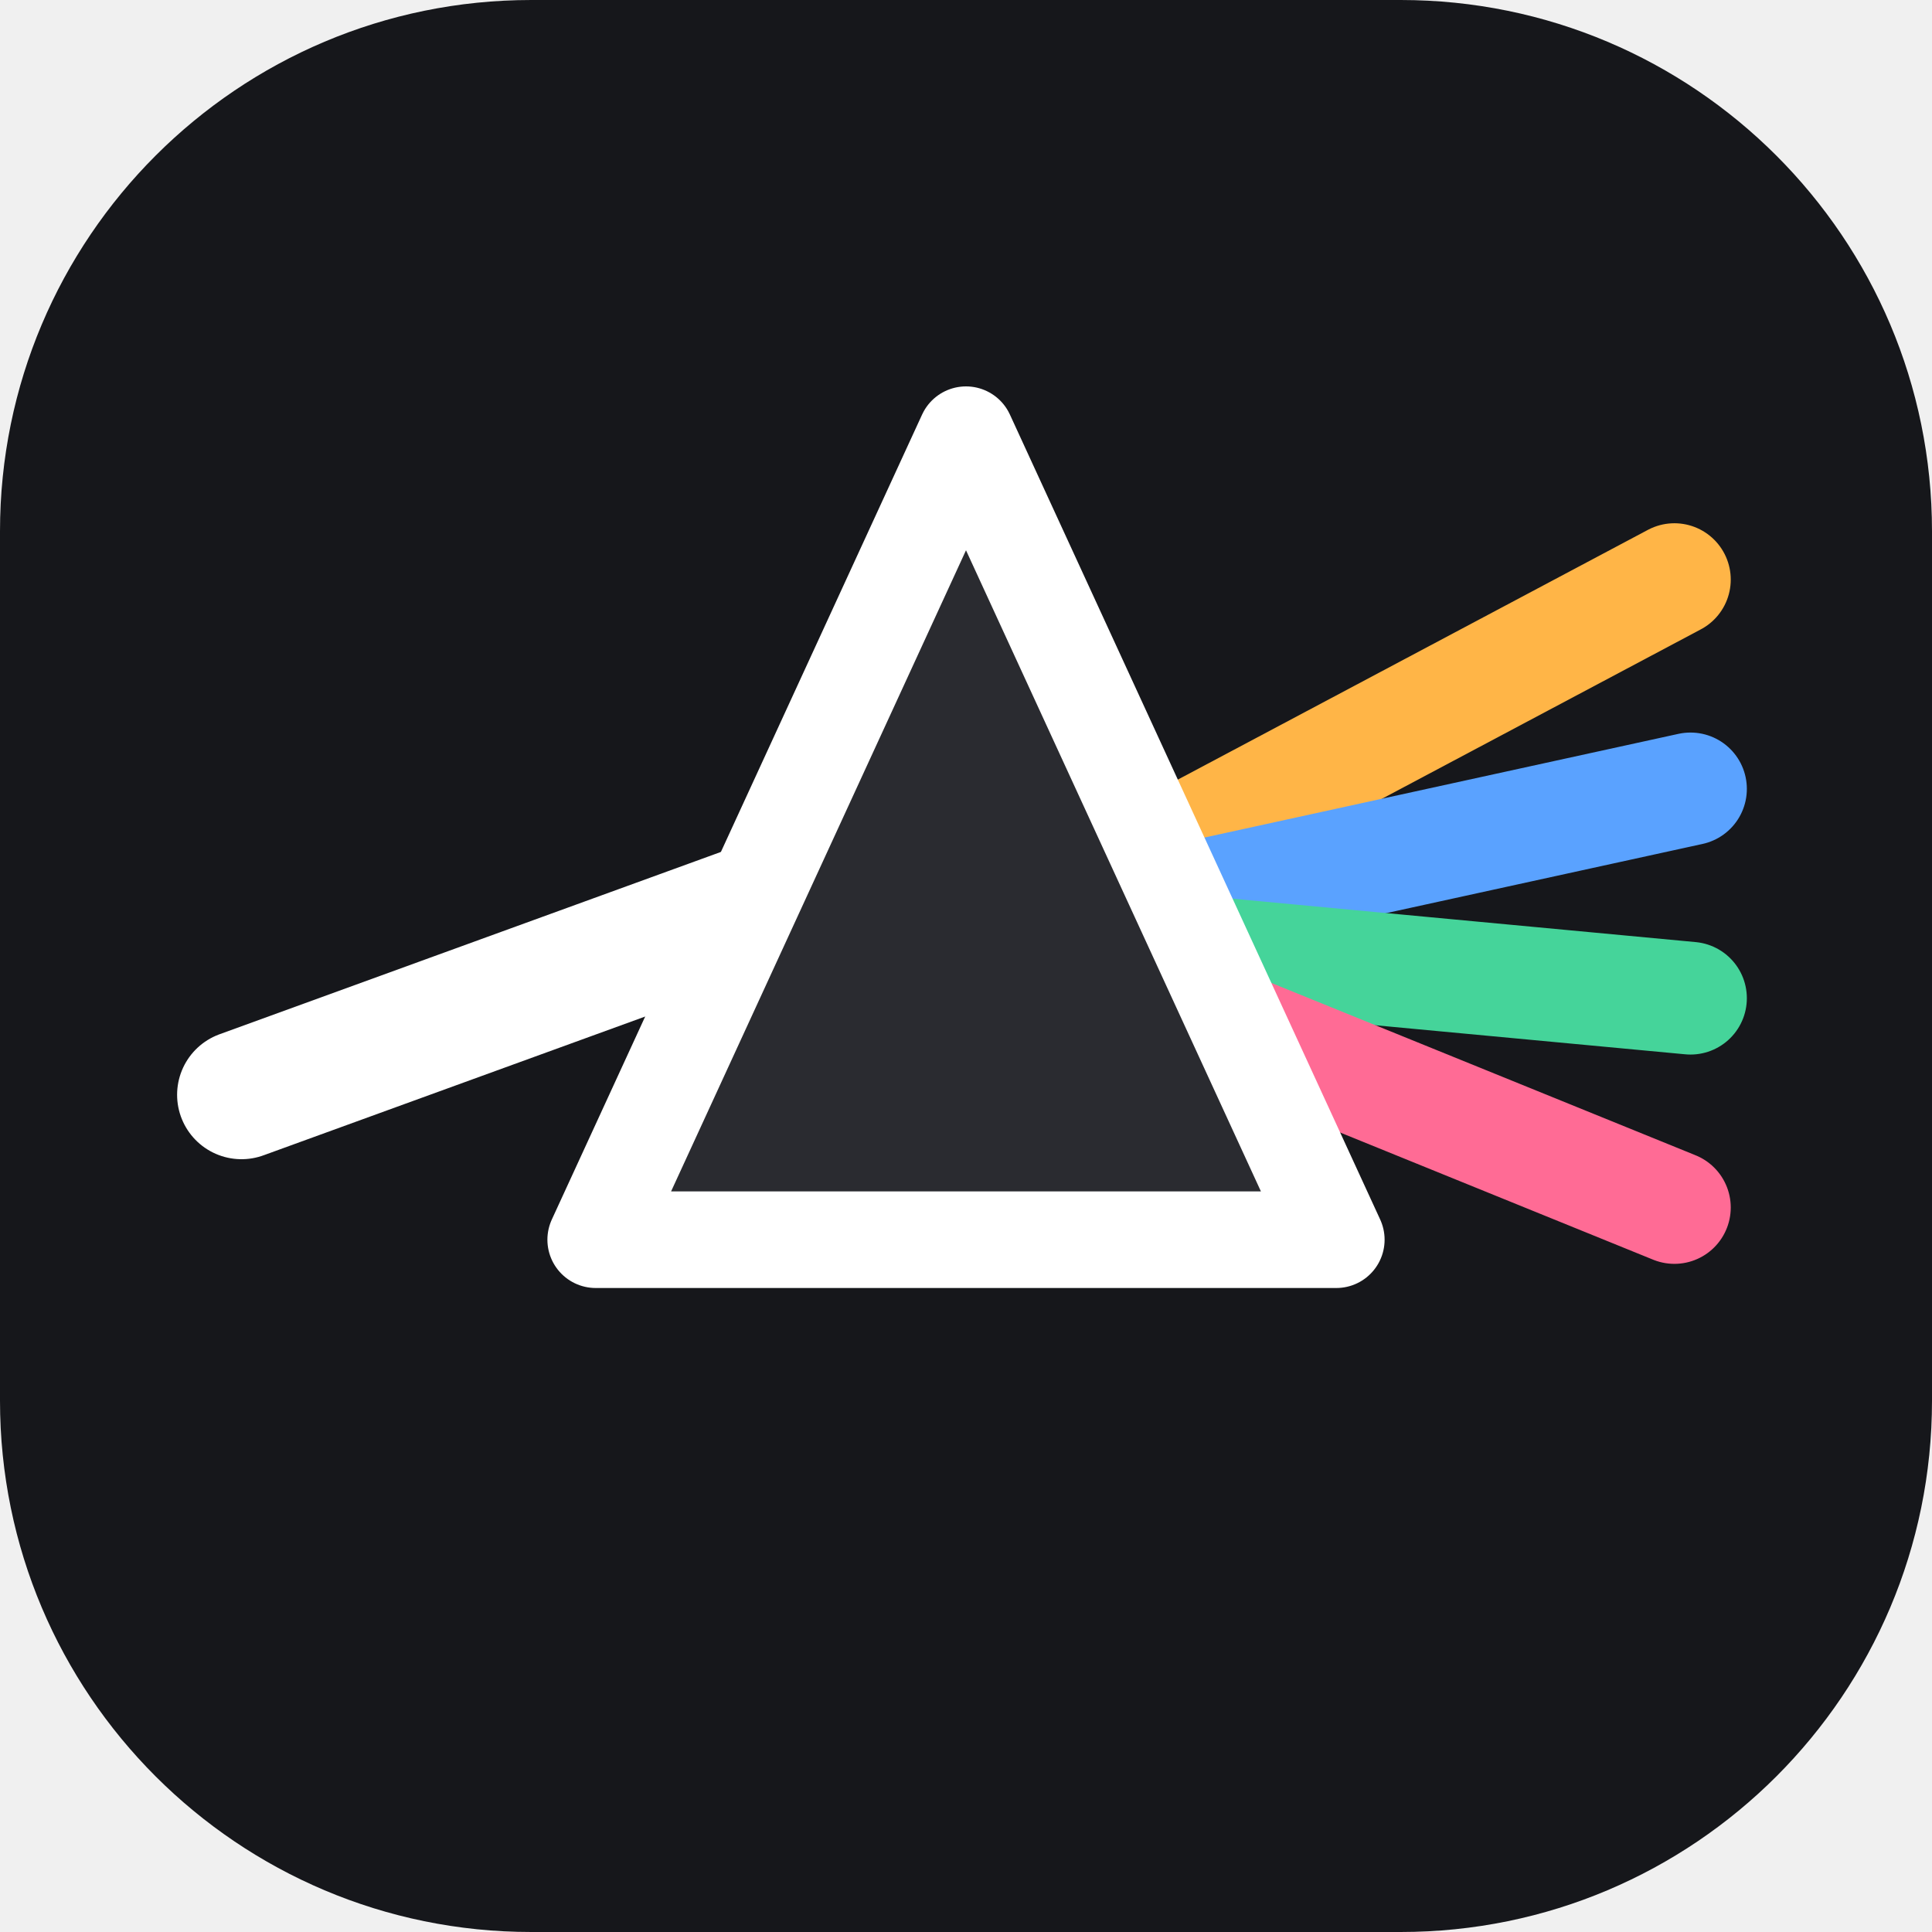
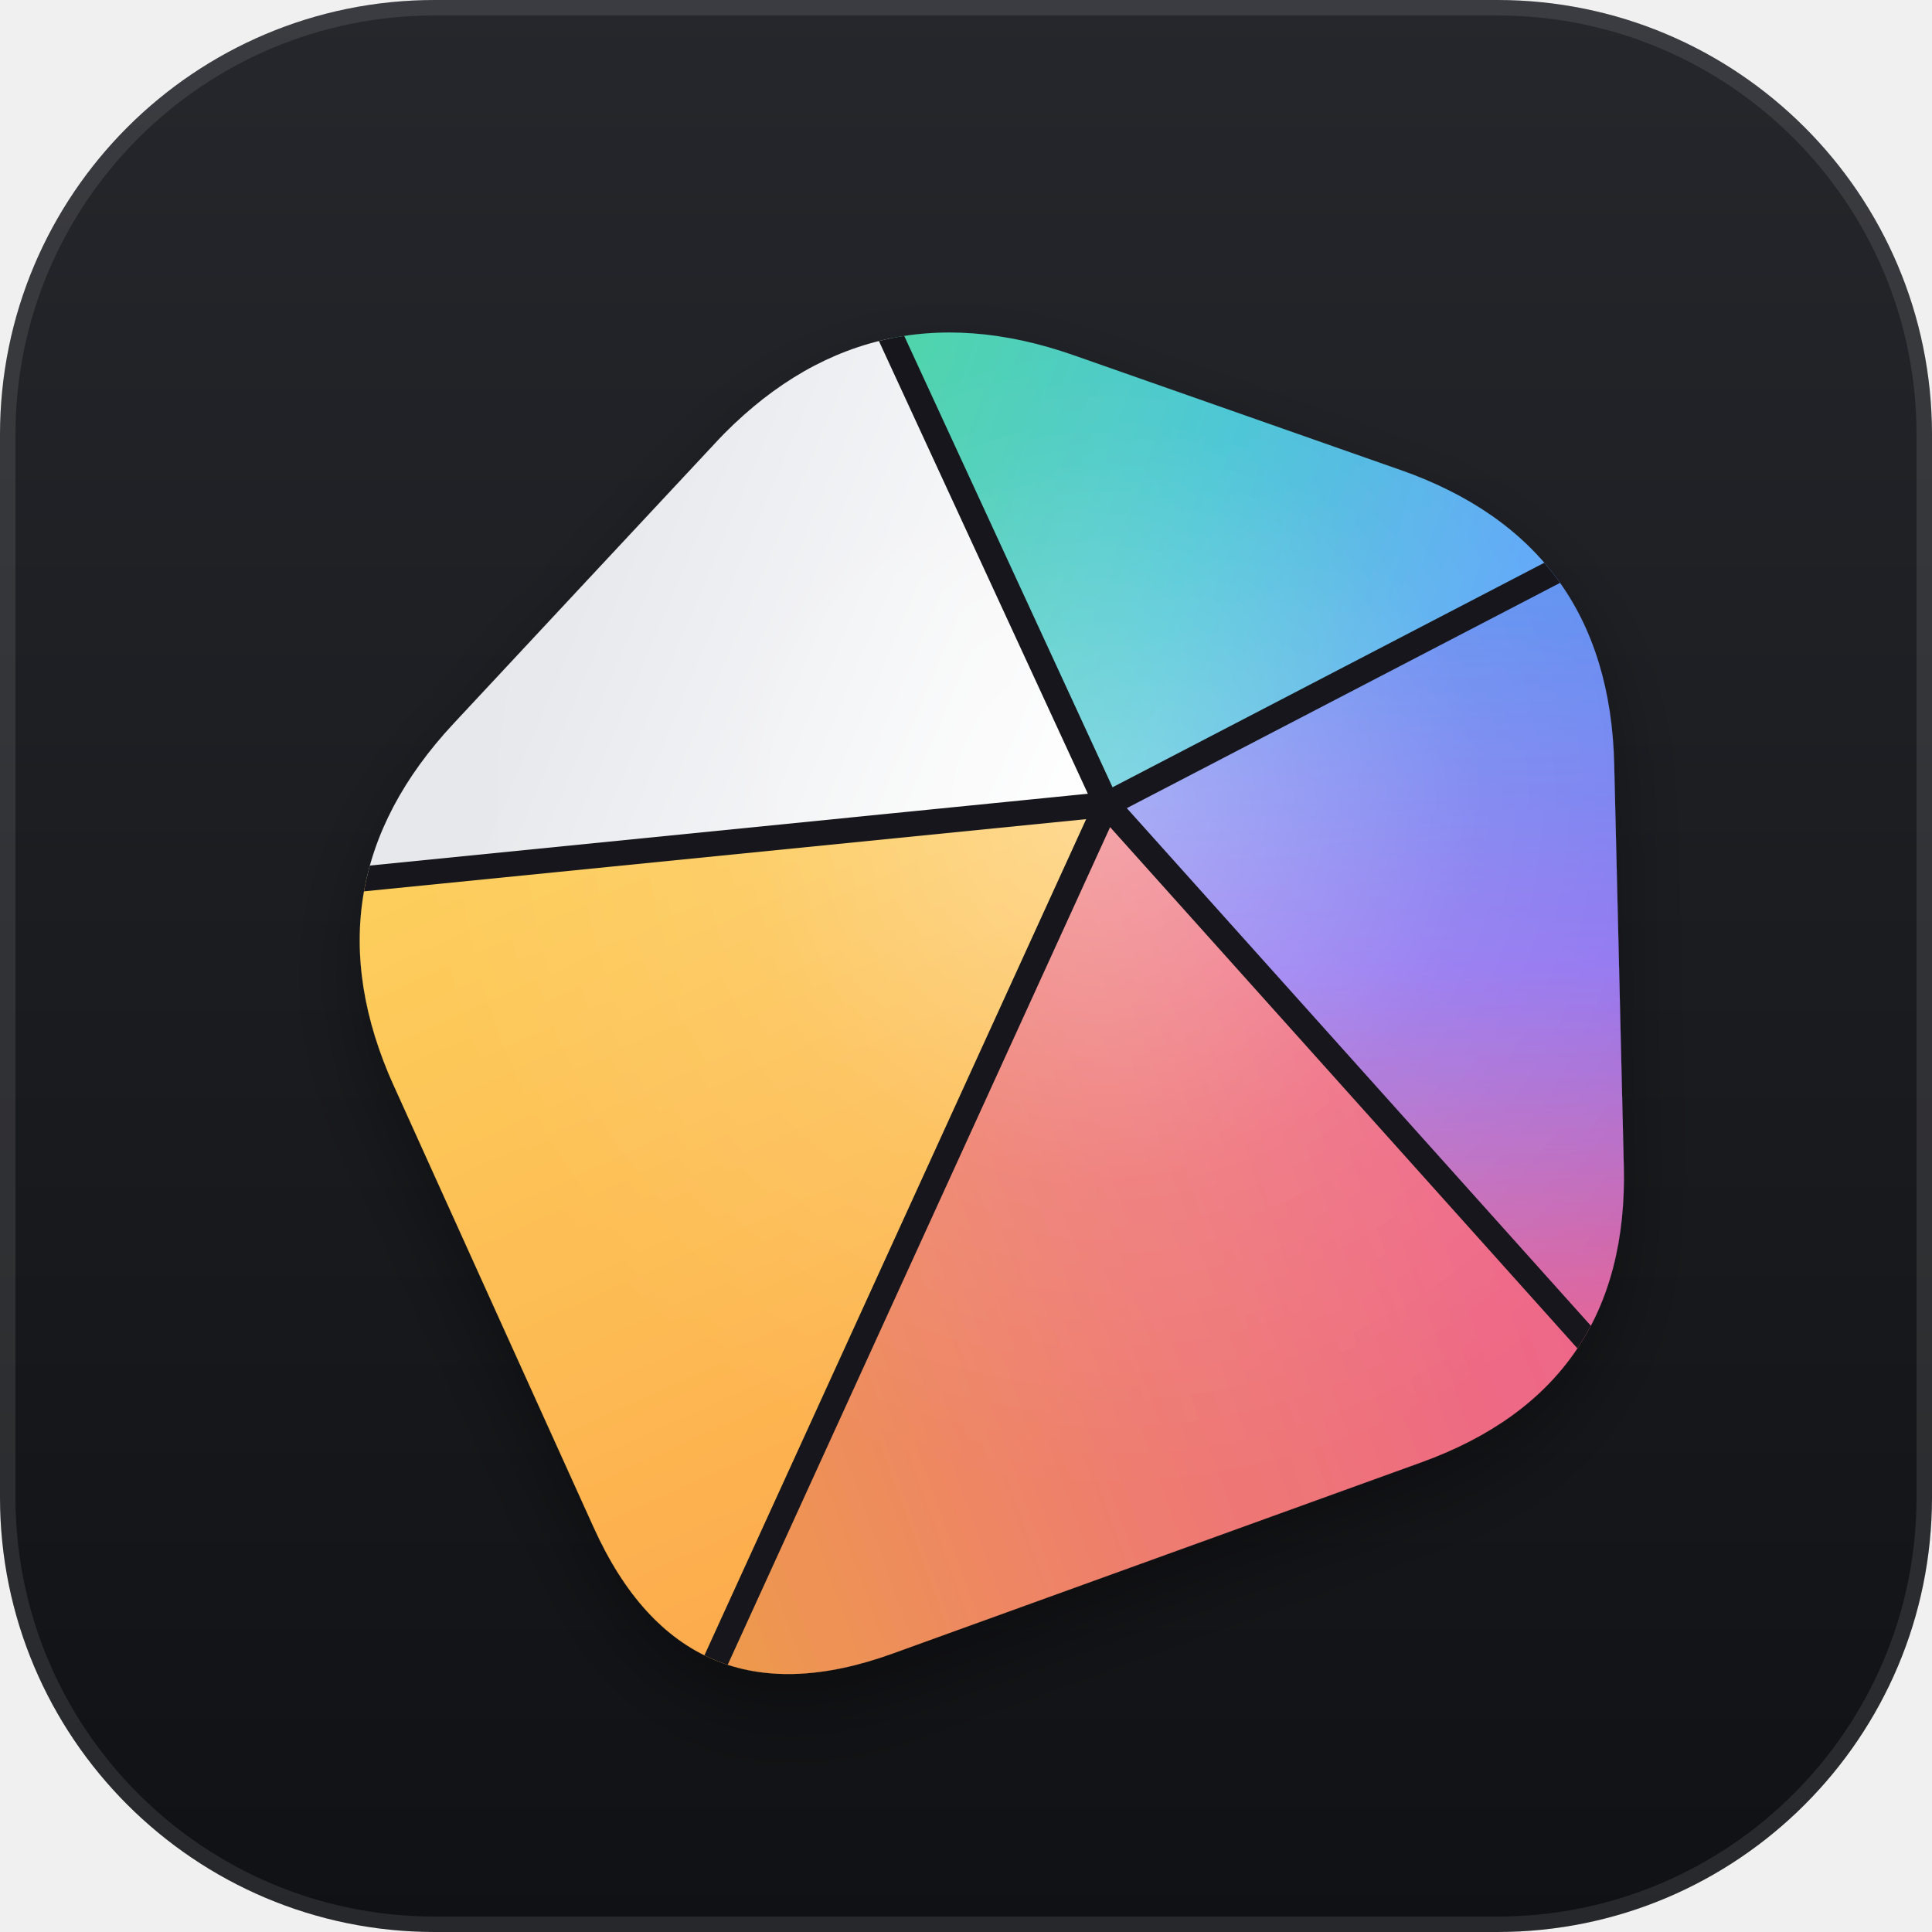
- <svg xmlns="http://www.w3.org/2000/svg" width="96" height="96" viewBox="0 0 24 24">
-   <rect width="24" height="24" rx="6.6" fill="#16171B" />
-   <path d="M3 13.6 9.6 11.2" stroke="#fff" stroke-width="1.6" stroke-linecap="round" />
-   <g stroke-width="1.4" stroke-linecap="round">
-     <path d="M14.4 10.6 20.8 7.2" stroke="#FFB547" />
-     <path d="M14.6 11.2 21 9.8" stroke="#5AA2FF" />
-     <path d="M14.6 11.8 21 12.4" stroke="#45D49A" />
-     <path d="M14.4 12.4 20.8 15" stroke="#FF6B95" />
+ <svg xmlns="http://www.w3.org/2000/svg" viewBox="0 0 100 100">
+   <defs>
+     <linearGradient id="dlw" gradientUnits="userSpaceOnUse" x1="57" y1="41" x2="31.0" y2="30.0">
+       <stop offset="0" stop-color="#ffffff" />
+       <stop offset="1" stop-color="#e6e8ec" />
+     </linearGradient>
+     <linearGradient id="dle1" gradientUnits="userSpaceOnUse" x1="45" y1="15" x2="82" y2="28">
+       <stop offset="0" stop-color="#3fd39b" />
+       <stop offset=".5" stop-color="#36bfd0" />
+       <stop offset="1" stop-color="#5a9bff" />
+     </linearGradient>
+     <linearGradient id="dle2" gradientUnits="userSpaceOnUse" x1="82" y1="28" x2="83" y2="70">
+       <stop offset="0" stop-color="#5a9bff" />
+       <stop offset=".5" stop-color="#9b7cff" />
+       <stop offset="1" stop-color="#ff6b95" />
+     </linearGradient>
+     <linearGradient id="dle3" gradientUnits="userSpaceOnUse" x1="83" y1="70" x2="36" y2="87">
+       <stop offset="0" stop-color="#ff6b95" />
+       <stop offset=".5" stop-color="#ff8577" />
+       <stop offset="1" stop-color="#ffa94d" />
+     </linearGradient>
+     <linearGradient id="dle4" gradientUnits="userSpaceOnUse" x1="36" y1="87" x2="17" y2="45">
+       <stop offset="0" stop-color="#ffa94d" />
+       <stop offset=".5" stop-color="#ffbf55" />
+       <stop offset="1" stop-color="#ffd25e" />
+     </linearGradient>
+     <radialGradient id="dlg" cx="57" cy="41" r="34" gradientUnits="userSpaceOnUse">
+       <stop offset="0" stop-color="#fff" stop-opacity="0.36" />
+       <stop offset=".55" stop-color="#fff" stop-opacity="0.09" />
+       <stop offset="1" stop-color="#fff" stop-opacity="0" />
+     </radialGradient>
+     <clipPath id="dlc">
+       <path d="M21.53 55.02 Q17 45 24.51 36.96 L37.49 23.04 Q45 15 55.38 18.65 L71.62 24.35 Q82 28 82.26 39.00 L82.74 59.00 Q83 70 72.66 73.74 L46.34 83.26 Q36 87 31.47 76.98 Z" />
+     </clipPath>
+     <linearGradient id="dlt" x1="0" y1="0" x2="0" y2="1">
+       <stop offset="0" stop-color="#25272c" />
+       <stop offset="1" stop-color="#101114" />
+     </linearGradient>
+     <clipPath id="dltc">
+       <rect width="100" height="100" rx="22.5" />
+     </clipPath>
+     <filter id="dlsh" x="-20%" y="-20%" width="140%" height="150%">
+       <feDropShadow dx="0" dy="1.8" stdDeviation="2" flood-color="#000" flood-opacity=".35" />
+     </filter>
+   </defs>
+   <g clip-path="url(#dltc)">
+     <rect width="100" height="100" fill="url(#dlt)" />
+     <g transform="translate(50 51) scale(1.04) translate(-50 -50)" filter="url(#dlsh)">
+       <g clip-path="url(#dlc)">
+         <path d="M57 41L17 45L45 15Z" fill="url(#dlw)" />
+         <path d="M57 41L45 15L82 28Z" fill="url(#dle1)" />
+         <path d="M57 41L45 15L82 28Z" fill="#fff" fill-opacity="0.043" />
+         <path d="M57 41L82 28L83 70Z" fill="url(#dle2)" />
+         <path d="M57 41L82 28L83 70Z" fill="#000" fill-opacity="0.062" />
+         <path d="M57 41L83 70L36 87Z" fill="url(#dle3)" />
+         <path d="M57 41L83 70L36 87Z" fill="#000" fill-opacity="0.069" />
+         <path d="M57 41L36 87L17 45Z" fill="url(#dle4)" />
+         <path d="M57 41L36 87L17 45Z" fill="#000" fill-opacity="0.008" />
+         <rect width="100" height="100" fill="url(#dlg)" />
+         <path d="M57 41L17 45" stroke="#16171b" stroke-width="1.25" stroke-linecap="round" />
+         <path d="M57 41L45 15" stroke="#16171b" stroke-width="1.25" stroke-linecap="round" />
+         <path d="M57 41L82 28" stroke="#16171b" stroke-width="1.25" stroke-linecap="round" />
+         <path d="M57 41L83 70" stroke="#16171b" stroke-width="1.25" stroke-linecap="round" />
+         <path d="M57 41L36 87" stroke="#16171b" stroke-width="1.25" stroke-linecap="round" />
+       </g>
+     </g>
+     <rect x=".4" y=".4" width="99.2" height="99.2" rx="22.1" fill="none" stroke="#fff" stroke-opacity=".10" stroke-width=".8" />
  </g>
-   <path d="M12 5.4 16.6 15.4H7.4Z" fill="#2a2b30" stroke="#fff" stroke-width="1.2" stroke-linejoin="round" />
</svg>
